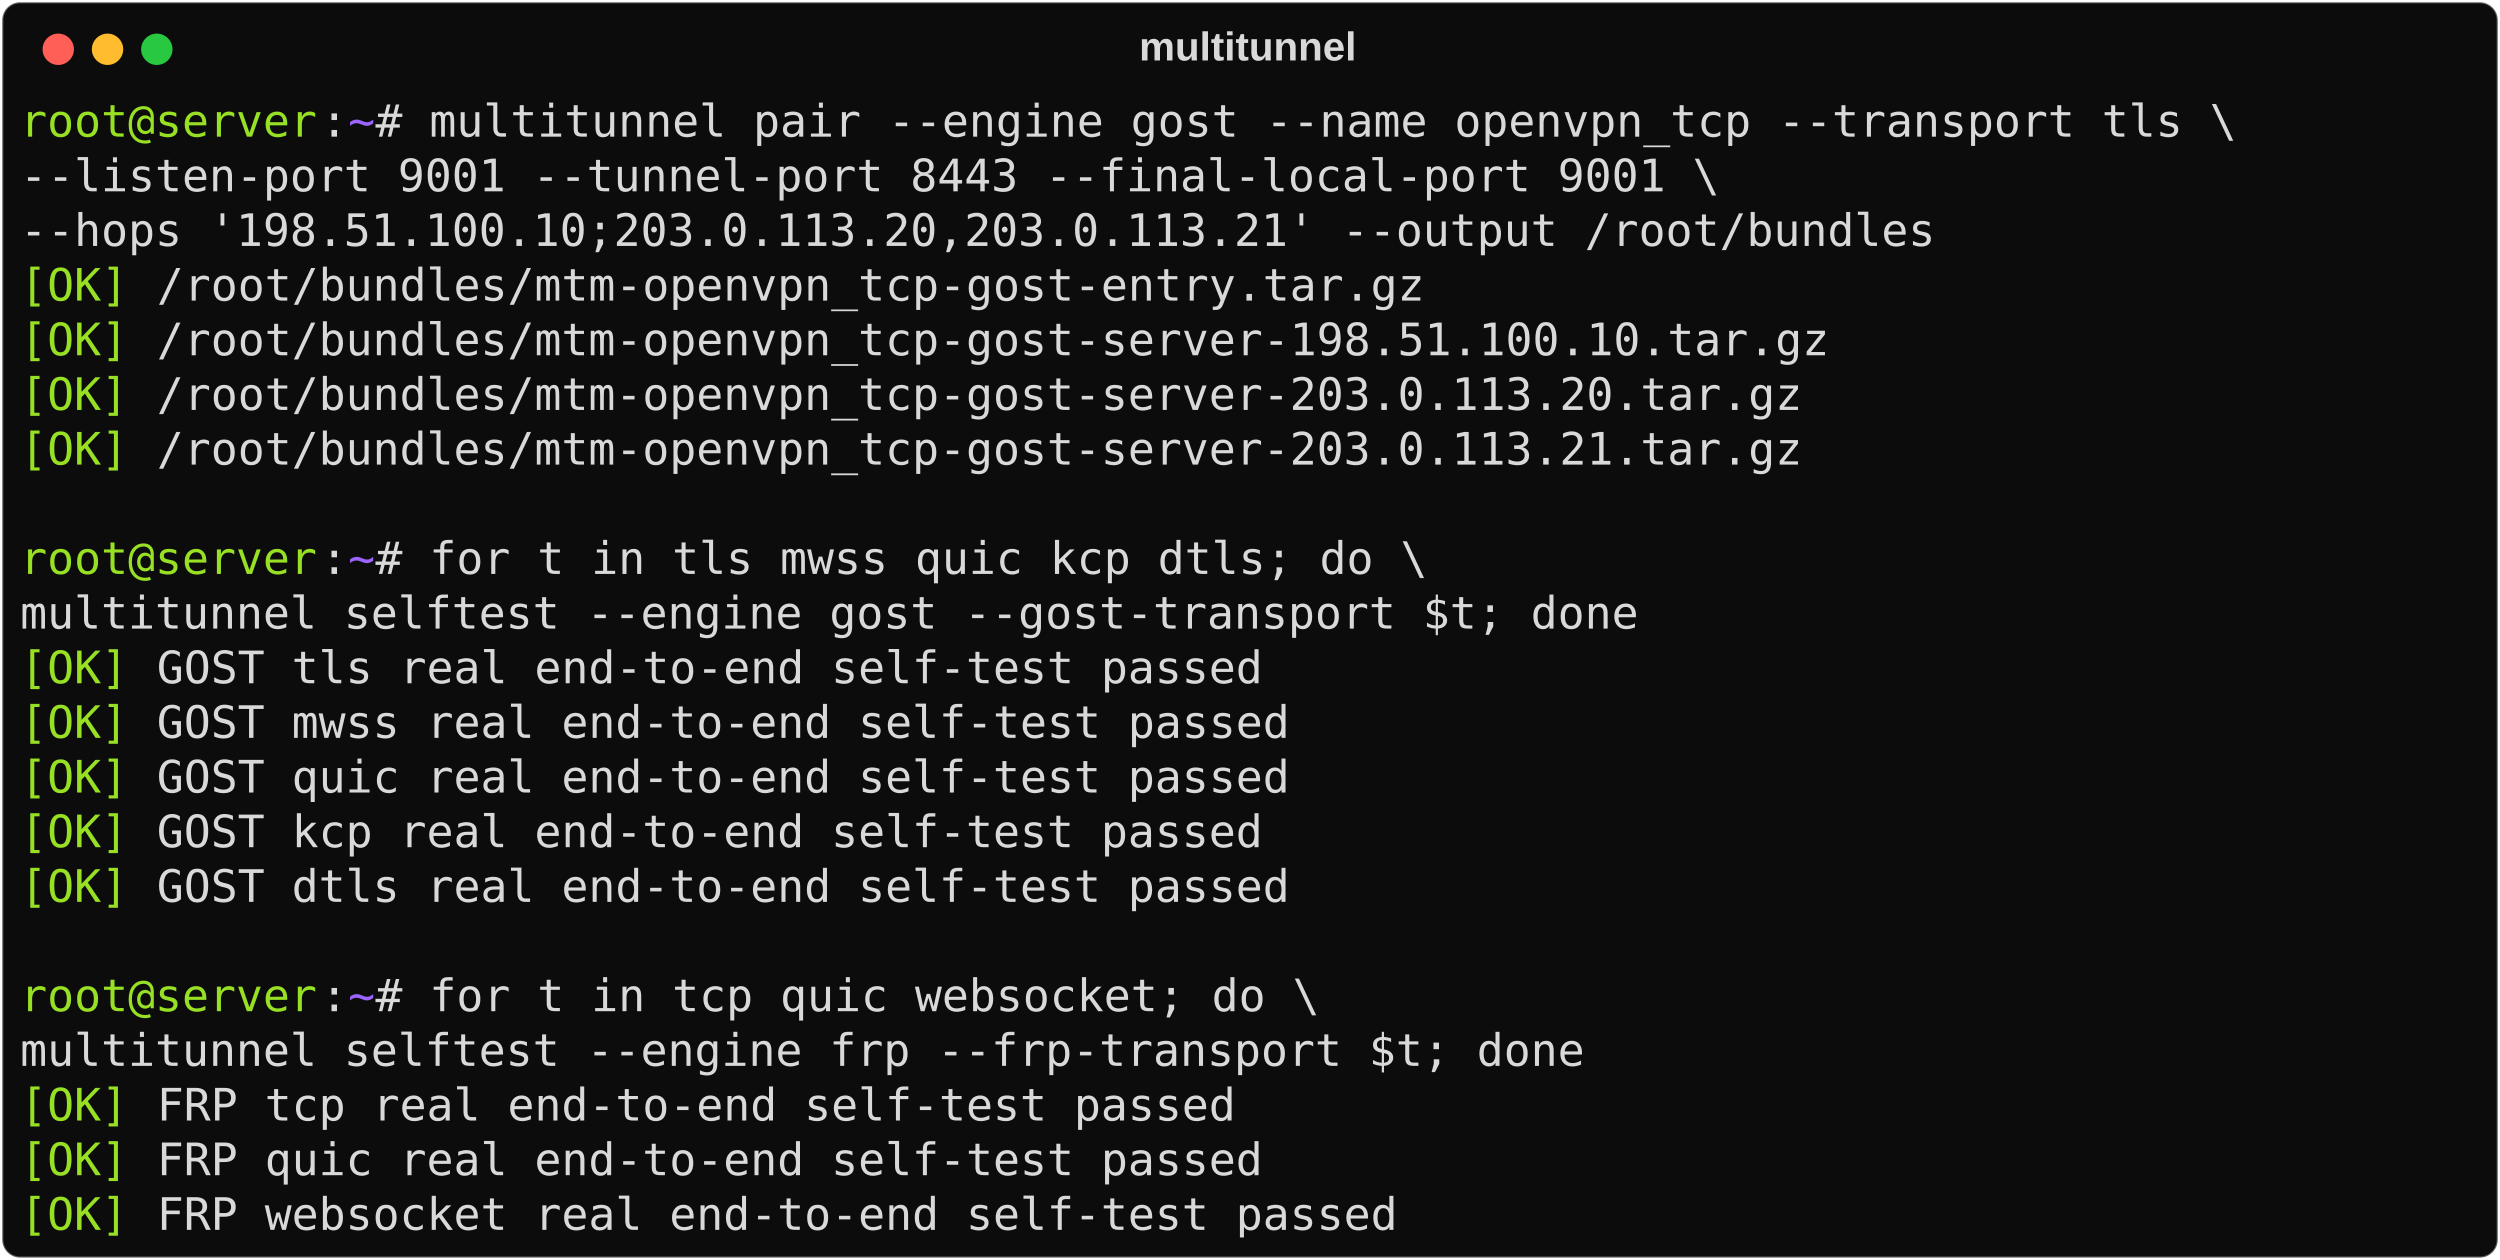
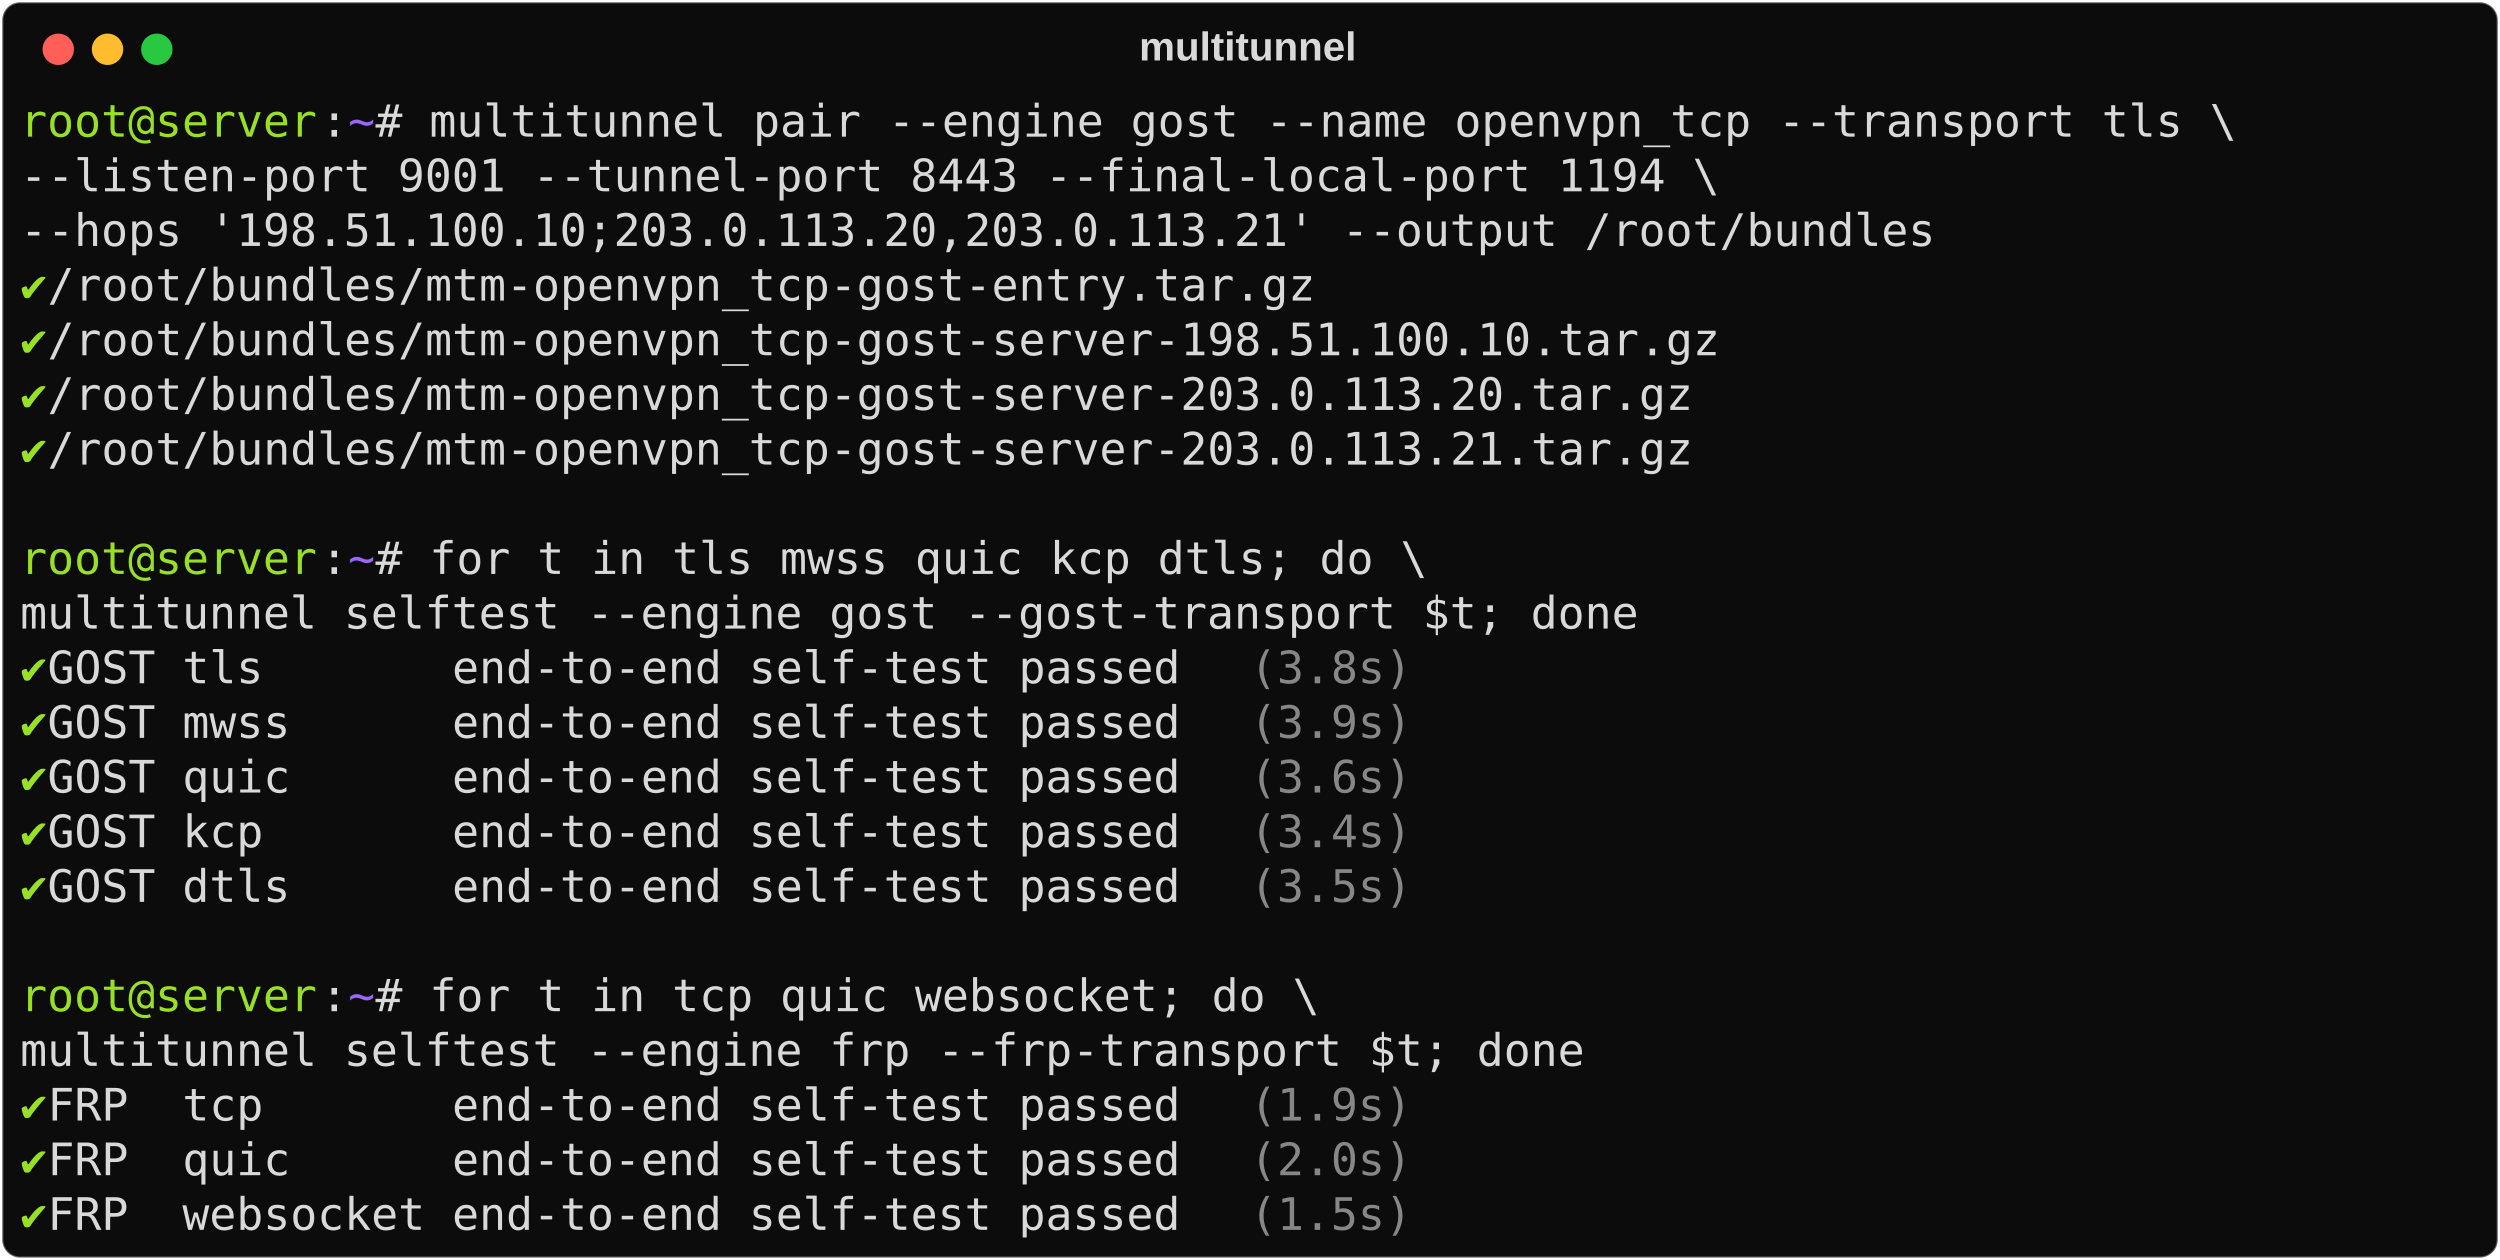
<svg xmlns="http://www.w3.org/2000/svg" class="rich-terminal" viewBox="0 0 1116 562.4">
  <style>

    @font-face {
        font-family: "Fira Code";
        src: local("FiraCode-Regular"),
                url("https://cdnjs.cloudflare.com/ajax/libs/firacode/6.2.0/woff2/FiraCode-Regular.woff2") format("woff2"),
                url("https://cdnjs.cloudflare.com/ajax/libs/firacode/6.2.0/woff/FiraCode-Regular.woff") format("woff");
        font-style: normal;
        font-weight: 400;
    }
    @font-face {
        font-family: "Fira Code";
        src: local("FiraCode-Bold"),
                url("https://cdnjs.cloudflare.com/ajax/libs/firacode/6.2.0/woff2/FiraCode-Bold.woff2") format("woff2"),
                url("https://cdnjs.cloudflare.com/ajax/libs/firacode/6.2.0/woff/FiraCode-Bold.woff") format("woff");
        font-style: bold;
        font-weight: 700;
    }

-     .terminal-3546020730-matrix {
+     .terminal-2195816079-matrix {
        font-family: Fira Code, monospace;
        font-size: 20px;
        line-height: 24.4px;
        font-variant-east-asian: full-width;
    }

-     .terminal-3546020730-title {
+     .terminal-2195816079-title {
        font-size: 18px;
        font-weight: bold;
        font-family: arial;
    }

-     .terminal-3546020730-r1 { fill: #98e024 }
- .terminal-3546020730-r2 { fill: #d9d9d9 }
- .terminal-3546020730-r3 { fill: #9d65ff }
+     .terminal-2195816079-r1 { fill: #98e024 }
+ .terminal-2195816079-r2 { fill: #d9d9d9 }
+ .terminal-2195816079-r3 { fill: #9d65ff }
+ .terminal-2195816079-r4 { fill: #98e024;font-weight: bold }
+ .terminal-2195816079-r5 { fill: #878787 }
    </style>
  <defs>
-     <clipPath id="terminal-3546020730-clip-terminal">
+     <clipPath id="terminal-2195816079-clip-terminal">
      <rect x="0" y="0" width="1097.0" height="511.4" />
    </clipPath>
-     <clipPath id="terminal-3546020730-line-0">
+     <clipPath id="terminal-2195816079-line-0">
      <rect x="0" y="1.5" width="1098" height="24.65" />
    </clipPath>
-     <clipPath id="terminal-3546020730-line-1">
+     <clipPath id="terminal-2195816079-line-1">
      <rect x="0" y="25.9" width="1098" height="24.65" />
    </clipPath>
-     <clipPath id="terminal-3546020730-line-2">
+     <clipPath id="terminal-2195816079-line-2">
      <rect x="0" y="50.3" width="1098" height="24.65" />
    </clipPath>
-     <clipPath id="terminal-3546020730-line-3">
+     <clipPath id="terminal-2195816079-line-3">
      <rect x="0" y="74.7" width="1098" height="24.65" />
    </clipPath>
-     <clipPath id="terminal-3546020730-line-4">
+     <clipPath id="terminal-2195816079-line-4">
      <rect x="0" y="99.1" width="1098" height="24.65" />
    </clipPath>
-     <clipPath id="terminal-3546020730-line-5">
+     <clipPath id="terminal-2195816079-line-5">
      <rect x="0" y="123.5" width="1098" height="24.65" />
    </clipPath>
-     <clipPath id="terminal-3546020730-line-6">
+     <clipPath id="terminal-2195816079-line-6">
      <rect x="0" y="147.9" width="1098" height="24.65" />
    </clipPath>
-     <clipPath id="terminal-3546020730-line-7">
+     <clipPath id="terminal-2195816079-line-7">
      <rect x="0" y="172.3" width="1098" height="24.65" />
    </clipPath>
-     <clipPath id="terminal-3546020730-line-8">
+     <clipPath id="terminal-2195816079-line-8">
      <rect x="0" y="196.7" width="1098" height="24.65" />
    </clipPath>
-     <clipPath id="terminal-3546020730-line-9">
+     <clipPath id="terminal-2195816079-line-9">
      <rect x="0" y="221.1" width="1098" height="24.65" />
    </clipPath>
-     <clipPath id="terminal-3546020730-line-10">
+     <clipPath id="terminal-2195816079-line-10">
      <rect x="0" y="245.5" width="1098" height="24.65" />
    </clipPath>
-     <clipPath id="terminal-3546020730-line-11">
+     <clipPath id="terminal-2195816079-line-11">
      <rect x="0" y="269.9" width="1098" height="24.65" />
    </clipPath>
-     <clipPath id="terminal-3546020730-line-12">
+     <clipPath id="terminal-2195816079-line-12">
      <rect x="0" y="294.3" width="1098" height="24.65" />
    </clipPath>
-     <clipPath id="terminal-3546020730-line-13">
+     <clipPath id="terminal-2195816079-line-13">
      <rect x="0" y="318.7" width="1098" height="24.65" />
    </clipPath>
-     <clipPath id="terminal-3546020730-line-14">
+     <clipPath id="terminal-2195816079-line-14">
      <rect x="0" y="343.1" width="1098" height="24.65" />
    </clipPath>
-     <clipPath id="terminal-3546020730-line-15">
+     <clipPath id="terminal-2195816079-line-15">
      <rect x="0" y="367.5" width="1098" height="24.65" />
    </clipPath>
-     <clipPath id="terminal-3546020730-line-16">
+     <clipPath id="terminal-2195816079-line-16">
      <rect x="0" y="391.9" width="1098" height="24.65" />
    </clipPath>
-     <clipPath id="terminal-3546020730-line-17">
+     <clipPath id="terminal-2195816079-line-17">
      <rect x="0" y="416.3" width="1098" height="24.65" />
    </clipPath>
-     <clipPath id="terminal-3546020730-line-18">
+     <clipPath id="terminal-2195816079-line-18">
      <rect x="0" y="440.7" width="1098" height="24.65" />
    </clipPath>
-     <clipPath id="terminal-3546020730-line-19">
+     <clipPath id="terminal-2195816079-line-19">
      <rect x="0" y="465.1" width="1098" height="24.65" />
    </clipPath>
  </defs>
  <rect fill="#0c0c0c" stroke="rgba(255,255,255,0.35)" stroke-width="1" x="1" y="1" width="1114" height="560.4" rx="8" />
-   <text class="terminal-3546020730-title" fill="#d9d9d9" text-anchor="middle" x="557" y="27">multitunnel</text>
+   <text class="terminal-2195816079-title" fill="#d9d9d9" text-anchor="middle" x="557" y="27">multitunnel</text>
  <g transform="translate(26,22)">
    <circle cx="0" cy="0" r="7" fill="#ff5f57" />
    <circle cx="22" cy="0" r="7" fill="#febc2e" />
    <circle cx="44" cy="0" r="7" fill="#28c840" />
  </g>
-   <g transform="translate(9, 41)" clip-path="url(#terminal-3546020730-clip-terminal)">
-     <g class="terminal-3546020730-matrix">
-       <text class="terminal-3546020730-r1" x="0" y="20" textLength="134.2" clip-path="url(#terminal-3546020730-line-0)">root@server</text>
-       <text class="terminal-3546020730-r2" x="134.2" y="20" textLength="12.2" clip-path="url(#terminal-3546020730-line-0)">:</text>
-       <text class="terminal-3546020730-r3" x="146.4" y="20" textLength="12.2" clip-path="url(#terminal-3546020730-line-0)">~</text>
-       <text class="terminal-3546020730-r2" x="158.6" y="20" textLength="841.8" clip-path="url(#terminal-3546020730-line-0)"># multitunnel pair --engine gost --name openvpn_tcp --transport tls \</text>
-       <text class="terminal-3546020730-r2" x="1098" y="20" textLength="12.2" clip-path="url(#terminal-3546020730-line-0)">
- </text>
-       <text class="terminal-3546020730-r2" x="0" y="44.4" textLength="817.4" clip-path="url(#terminal-3546020730-line-1)">    --listen-port 9001 --tunnel-port 8443 --final-local-port 9001 \</text>
-       <text class="terminal-3546020730-r2" x="1098" y="44.4" textLength="12.2" clip-path="url(#terminal-3546020730-line-1)">
- </text>
-       <text class="terminal-3546020730-r2" x="0" y="68.8" textLength="915" clip-path="url(#terminal-3546020730-line-2)">    --hops '198.51.100.10;203.0.113.20,203.0.113.21' --output /root/bundles</text>
-       <text class="terminal-3546020730-r2" x="1098" y="68.8" textLength="12.2" clip-path="url(#terminal-3546020730-line-2)">
- </text>
-       <text class="terminal-3546020730-r1" x="0" y="93.2" textLength="61" clip-path="url(#terminal-3546020730-line-3)">[OK] </text>
-       <text class="terminal-3546020730-r2" x="61" y="93.2" textLength="573.4" clip-path="url(#terminal-3546020730-line-3)">/root/bundles/mtm-openvpn_tcp-gost-entry.tar.gz</text>
-       <text class="terminal-3546020730-r2" x="1098" y="93.2" textLength="12.2" clip-path="url(#terminal-3546020730-line-3)">
- </text>
-       <text class="terminal-3546020730-r1" x="0" y="117.6" textLength="61" clip-path="url(#terminal-3546020730-line-4)">[OK] </text>
-       <text class="terminal-3546020730-r2" x="61" y="117.6" textLength="756.4" clip-path="url(#terminal-3546020730-line-4)">/root/bundles/mtm-openvpn_tcp-gost-server-198.51.100.10.tar.gz</text>
-       <text class="terminal-3546020730-r2" x="1098" y="117.6" textLength="12.2" clip-path="url(#terminal-3546020730-line-4)">
- </text>
-       <text class="terminal-3546020730-r1" x="0" y="142" textLength="61" clip-path="url(#terminal-3546020730-line-5)">[OK] </text>
-       <text class="terminal-3546020730-r2" x="61" y="142" textLength="744.2" clip-path="url(#terminal-3546020730-line-5)">/root/bundles/mtm-openvpn_tcp-gost-server-203.0.113.20.tar.gz</text>
-       <text class="terminal-3546020730-r2" x="1098" y="142" textLength="12.2" clip-path="url(#terminal-3546020730-line-5)">
- </text>
-       <text class="terminal-3546020730-r1" x="0" y="166.4" textLength="61" clip-path="url(#terminal-3546020730-line-6)">[OK] </text>
-       <text class="terminal-3546020730-r2" x="61" y="166.4" textLength="744.2" clip-path="url(#terminal-3546020730-line-6)">/root/bundles/mtm-openvpn_tcp-gost-server-203.0.113.21.tar.gz</text>
-       <text class="terminal-3546020730-r2" x="1098" y="166.4" textLength="12.2" clip-path="url(#terminal-3546020730-line-6)">
- </text>
-       <text class="terminal-3546020730-r2" x="1098" y="190.8" textLength="12.2" clip-path="url(#terminal-3546020730-line-7)">
- </text>
-       <text class="terminal-3546020730-r1" x="0" y="215.2" textLength="134.2" clip-path="url(#terminal-3546020730-line-8)">root@server</text>
-       <text class="terminal-3546020730-r2" x="134.2" y="215.2" textLength="12.2" clip-path="url(#terminal-3546020730-line-8)">:</text>
-       <text class="terminal-3546020730-r3" x="146.4" y="215.2" textLength="12.2" clip-path="url(#terminal-3546020730-line-8)">~</text>
-       <text class="terminal-3546020730-r2" x="158.6" y="215.2" textLength="475.8" clip-path="url(#terminal-3546020730-line-8)"># for t in tls mwss quic kcp dtls; do \</text>
-       <text class="terminal-3546020730-r2" x="1098" y="215.2" textLength="12.2" clip-path="url(#terminal-3546020730-line-8)">
- </text>
-       <text class="terminal-3546020730-r2" x="0" y="239.6" textLength="780.8" clip-path="url(#terminal-3546020730-line-9)">    multitunnel selftest --engine gost --gost-transport $t; done</text>
-       <text class="terminal-3546020730-r2" x="1098" y="239.6" textLength="12.2" clip-path="url(#terminal-3546020730-line-9)">
- </text>
-       <text class="terminal-3546020730-r1" x="0" y="264" textLength="61" clip-path="url(#terminal-3546020730-line-10)">[OK] </text>
-       <text class="terminal-3546020730-r2" x="61" y="264" textLength="500.2" clip-path="url(#terminal-3546020730-line-10)">GOST tls real end-to-end self-test passed</text>
-       <text class="terminal-3546020730-r2" x="1098" y="264" textLength="12.2" clip-path="url(#terminal-3546020730-line-10)">
- </text>
-       <text class="terminal-3546020730-r1" x="0" y="288.4" textLength="61" clip-path="url(#terminal-3546020730-line-11)">[OK] </text>
-       <text class="terminal-3546020730-r2" x="61" y="288.4" textLength="512.4" clip-path="url(#terminal-3546020730-line-11)">GOST mwss real end-to-end self-test passed</text>
-       <text class="terminal-3546020730-r2" x="1098" y="288.4" textLength="12.2" clip-path="url(#terminal-3546020730-line-11)">
- </text>
-       <text class="terminal-3546020730-r1" x="0" y="312.8" textLength="61" clip-path="url(#terminal-3546020730-line-12)">[OK] </text>
-       <text class="terminal-3546020730-r2" x="61" y="312.8" textLength="512.4" clip-path="url(#terminal-3546020730-line-12)">GOST quic real end-to-end self-test passed</text>
-       <text class="terminal-3546020730-r2" x="1098" y="312.8" textLength="12.2" clip-path="url(#terminal-3546020730-line-12)">
- </text>
-       <text class="terminal-3546020730-r1" x="0" y="337.2" textLength="61" clip-path="url(#terminal-3546020730-line-13)">[OK] </text>
-       <text class="terminal-3546020730-r2" x="61" y="337.2" textLength="500.2" clip-path="url(#terminal-3546020730-line-13)">GOST kcp real end-to-end self-test passed</text>
-       <text class="terminal-3546020730-r2" x="1098" y="337.2" textLength="12.2" clip-path="url(#terminal-3546020730-line-13)">
- </text>
-       <text class="terminal-3546020730-r1" x="0" y="361.6" textLength="61" clip-path="url(#terminal-3546020730-line-14)">[OK] </text>
-       <text class="terminal-3546020730-r2" x="61" y="361.6" textLength="512.4" clip-path="url(#terminal-3546020730-line-14)">GOST dtls real end-to-end self-test passed</text>
-       <text class="terminal-3546020730-r2" x="1098" y="361.6" textLength="12.2" clip-path="url(#terminal-3546020730-line-14)">
- </text>
-       <text class="terminal-3546020730-r2" x="1098" y="386" textLength="12.2" clip-path="url(#terminal-3546020730-line-15)">
- </text>
-       <text class="terminal-3546020730-r1" x="0" y="410.4" textLength="134.2" clip-path="url(#terminal-3546020730-line-16)">root@server</text>
-       <text class="terminal-3546020730-r2" x="134.2" y="410.4" textLength="12.2" clip-path="url(#terminal-3546020730-line-16)">:</text>
-       <text class="terminal-3546020730-r3" x="146.4" y="410.4" textLength="12.2" clip-path="url(#terminal-3546020730-line-16)">~</text>
-       <text class="terminal-3546020730-r2" x="158.6" y="410.4" textLength="427" clip-path="url(#terminal-3546020730-line-16)"># for t in tcp quic websocket; do \</text>
-       <text class="terminal-3546020730-r2" x="1098" y="410.4" textLength="12.2" clip-path="url(#terminal-3546020730-line-16)">
- </text>
-       <text class="terminal-3546020730-r2" x="0" y="434.8" textLength="756.4" clip-path="url(#terminal-3546020730-line-17)">    multitunnel selftest --engine frp --frp-transport $t; done</text>
-       <text class="terminal-3546020730-r2" x="1098" y="434.8" textLength="12.2" clip-path="url(#terminal-3546020730-line-17)">
- </text>
-       <text class="terminal-3546020730-r1" x="0" y="459.2" textLength="61" clip-path="url(#terminal-3546020730-line-18)">[OK] </text>
-       <text class="terminal-3546020730-r2" x="61" y="459.2" textLength="488" clip-path="url(#terminal-3546020730-line-18)">FRP tcp real end-to-end self-test passed</text>
-       <text class="terminal-3546020730-r2" x="1098" y="459.2" textLength="12.2" clip-path="url(#terminal-3546020730-line-18)">
- </text>
-       <text class="terminal-3546020730-r1" x="0" y="483.6" textLength="61" clip-path="url(#terminal-3546020730-line-19)">[OK] </text>
-       <text class="terminal-3546020730-r2" x="61" y="483.6" textLength="500.2" clip-path="url(#terminal-3546020730-line-19)">FRP quic real end-to-end self-test passed</text>
-       <text class="terminal-3546020730-r2" x="1098" y="483.6" textLength="12.2" clip-path="url(#terminal-3546020730-line-19)">
- </text>
-       <text class="terminal-3546020730-r1" x="0" y="508" textLength="61" clip-path="url(#terminal-3546020730-line-20)">[OK] </text>
-       <text class="terminal-3546020730-r2" x="61" y="508" textLength="561.2" clip-path="url(#terminal-3546020730-line-20)">FRP websocket real end-to-end self-test passed</text>
-       <text class="terminal-3546020730-r2" x="1098" y="508" textLength="12.2" clip-path="url(#terminal-3546020730-line-20)">
+   <g transform="translate(9, 41)" clip-path="url(#terminal-2195816079-clip-terminal)">
+     <g class="terminal-2195816079-matrix">
+       <text class="terminal-2195816079-r1" x="0" y="20" textLength="134.2" clip-path="url(#terminal-2195816079-line-0)">root@server</text>
+       <text class="terminal-2195816079-r2" x="134.2" y="20" textLength="12.2" clip-path="url(#terminal-2195816079-line-0)">:</text>
+       <text class="terminal-2195816079-r3" x="146.4" y="20" textLength="12.2" clip-path="url(#terminal-2195816079-line-0)">~</text>
+       <text class="terminal-2195816079-r2" x="158.6" y="20" textLength="841.8" clip-path="url(#terminal-2195816079-line-0)"># multitunnel pair --engine gost --name openvpn_tcp --transport tls \</text>
+       <text class="terminal-2195816079-r2" x="1098" y="20" textLength="12.2" clip-path="url(#terminal-2195816079-line-0)">
+ </text>
+       <text class="terminal-2195816079-r2" x="0" y="44.4" textLength="817.4" clip-path="url(#terminal-2195816079-line-1)">    --listen-port 9001 --tunnel-port 8443 --final-local-port 1194 \</text>
+       <text class="terminal-2195816079-r2" x="1098" y="44.4" textLength="12.2" clip-path="url(#terminal-2195816079-line-1)">
+ </text>
+       <text class="terminal-2195816079-r2" x="0" y="68.8" textLength="915" clip-path="url(#terminal-2195816079-line-2)">    --hops '198.51.100.10;203.0.113.20,203.0.113.21' --output /root/bundles</text>
+       <text class="terminal-2195816079-r2" x="1098" y="68.8" textLength="12.2" clip-path="url(#terminal-2195816079-line-2)">
+ </text>
+       <text class="terminal-2195816079-r4" x="0" y="93.2" textLength="12.2" clip-path="url(#terminal-2195816079-line-3)">✔</text>
+       <text class="terminal-2195816079-r2" x="12.2" y="93.2" textLength="585.6" clip-path="url(#terminal-2195816079-line-3)"> /root/bundles/mtm-openvpn_tcp-gost-entry.tar.gz</text>
+       <text class="terminal-2195816079-r2" x="1098" y="93.2" textLength="12.2" clip-path="url(#terminal-2195816079-line-3)">
+ </text>
+       <text class="terminal-2195816079-r4" x="0" y="117.6" textLength="12.2" clip-path="url(#terminal-2195816079-line-4)">✔</text>
+       <text class="terminal-2195816079-r2" x="12.2" y="117.6" textLength="768.6" clip-path="url(#terminal-2195816079-line-4)"> /root/bundles/mtm-openvpn_tcp-gost-server-198.51.100.10.tar.gz</text>
+       <text class="terminal-2195816079-r2" x="1098" y="117.6" textLength="12.2" clip-path="url(#terminal-2195816079-line-4)">
+ </text>
+       <text class="terminal-2195816079-r4" x="0" y="142" textLength="12.2" clip-path="url(#terminal-2195816079-line-5)">✔</text>
+       <text class="terminal-2195816079-r2" x="12.2" y="142" textLength="756.4" clip-path="url(#terminal-2195816079-line-5)"> /root/bundles/mtm-openvpn_tcp-gost-server-203.0.113.20.tar.gz</text>
+       <text class="terminal-2195816079-r2" x="1098" y="142" textLength="12.2" clip-path="url(#terminal-2195816079-line-5)">
+ </text>
+       <text class="terminal-2195816079-r4" x="0" y="166.4" textLength="12.2" clip-path="url(#terminal-2195816079-line-6)">✔</text>
+       <text class="terminal-2195816079-r2" x="12.2" y="166.4" textLength="756.4" clip-path="url(#terminal-2195816079-line-6)"> /root/bundles/mtm-openvpn_tcp-gost-server-203.0.113.21.tar.gz</text>
+       <text class="terminal-2195816079-r2" x="1098" y="166.4" textLength="12.2" clip-path="url(#terminal-2195816079-line-6)">
+ </text>
+       <text class="terminal-2195816079-r2" x="1098" y="190.8" textLength="12.2" clip-path="url(#terminal-2195816079-line-7)">
+ </text>
+       <text class="terminal-2195816079-r1" x="0" y="215.2" textLength="134.2" clip-path="url(#terminal-2195816079-line-8)">root@server</text>
+       <text class="terminal-2195816079-r2" x="134.2" y="215.2" textLength="12.2" clip-path="url(#terminal-2195816079-line-8)">:</text>
+       <text class="terminal-2195816079-r3" x="146.4" y="215.2" textLength="12.2" clip-path="url(#terminal-2195816079-line-8)">~</text>
+       <text class="terminal-2195816079-r2" x="158.6" y="215.2" textLength="475.8" clip-path="url(#terminal-2195816079-line-8)"># for t in tls mwss quic kcp dtls; do \</text>
+       <text class="terminal-2195816079-r2" x="1098" y="215.2" textLength="12.2" clip-path="url(#terminal-2195816079-line-8)">
+ </text>
+       <text class="terminal-2195816079-r2" x="0" y="239.6" textLength="780.8" clip-path="url(#terminal-2195816079-line-9)">    multitunnel selftest --engine gost --gost-transport $t; done</text>
+       <text class="terminal-2195816079-r2" x="1098" y="239.6" textLength="12.2" clip-path="url(#terminal-2195816079-line-9)">
+ </text>
+       <text class="terminal-2195816079-r4" x="0" y="264" textLength="12.2" clip-path="url(#terminal-2195816079-line-10)">✔</text>
+       <text class="terminal-2195816079-r2" x="12.2" y="264" textLength="536.8" clip-path="url(#terminal-2195816079-line-10)"> GOST tls       end-to-end self-test passed </text>
+       <text class="terminal-2195816079-r5" x="549" y="264" textLength="73.2" clip-path="url(#terminal-2195816079-line-10)">(3.8s)</text>
+       <text class="terminal-2195816079-r2" x="1098" y="264" textLength="12.2" clip-path="url(#terminal-2195816079-line-10)">
+ </text>
+       <text class="terminal-2195816079-r4" x="0" y="288.4" textLength="12.2" clip-path="url(#terminal-2195816079-line-11)">✔</text>
+       <text class="terminal-2195816079-r2" x="12.2" y="288.4" textLength="536.8" clip-path="url(#terminal-2195816079-line-11)"> GOST mwss      end-to-end self-test passed </text>
+       <text class="terminal-2195816079-r5" x="549" y="288.4" textLength="73.2" clip-path="url(#terminal-2195816079-line-11)">(3.9s)</text>
+       <text class="terminal-2195816079-r2" x="1098" y="288.4" textLength="12.2" clip-path="url(#terminal-2195816079-line-11)">
+ </text>
+       <text class="terminal-2195816079-r4" x="0" y="312.8" textLength="12.2" clip-path="url(#terminal-2195816079-line-12)">✔</text>
+       <text class="terminal-2195816079-r2" x="12.2" y="312.8" textLength="536.8" clip-path="url(#terminal-2195816079-line-12)"> GOST quic      end-to-end self-test passed </text>
+       <text class="terminal-2195816079-r5" x="549" y="312.8" textLength="73.2" clip-path="url(#terminal-2195816079-line-12)">(3.6s)</text>
+       <text class="terminal-2195816079-r2" x="1098" y="312.8" textLength="12.2" clip-path="url(#terminal-2195816079-line-12)">
+ </text>
+       <text class="terminal-2195816079-r4" x="0" y="337.2" textLength="12.2" clip-path="url(#terminal-2195816079-line-13)">✔</text>
+       <text class="terminal-2195816079-r2" x="12.2" y="337.2" textLength="536.8" clip-path="url(#terminal-2195816079-line-13)"> GOST kcp       end-to-end self-test passed </text>
+       <text class="terminal-2195816079-r5" x="549" y="337.2" textLength="73.2" clip-path="url(#terminal-2195816079-line-13)">(3.4s)</text>
+       <text class="terminal-2195816079-r2" x="1098" y="337.2" textLength="12.2" clip-path="url(#terminal-2195816079-line-13)">
+ </text>
+       <text class="terminal-2195816079-r4" x="0" y="361.6" textLength="12.2" clip-path="url(#terminal-2195816079-line-14)">✔</text>
+       <text class="terminal-2195816079-r2" x="12.2" y="361.6" textLength="536.8" clip-path="url(#terminal-2195816079-line-14)"> GOST dtls      end-to-end self-test passed </text>
+       <text class="terminal-2195816079-r5" x="549" y="361.6" textLength="73.2" clip-path="url(#terminal-2195816079-line-14)">(3.5s)</text>
+       <text class="terminal-2195816079-r2" x="1098" y="361.6" textLength="12.2" clip-path="url(#terminal-2195816079-line-14)">
+ </text>
+       <text class="terminal-2195816079-r2" x="1098" y="386" textLength="12.2" clip-path="url(#terminal-2195816079-line-15)">
+ </text>
+       <text class="terminal-2195816079-r1" x="0" y="410.4" textLength="134.2" clip-path="url(#terminal-2195816079-line-16)">root@server</text>
+       <text class="terminal-2195816079-r2" x="134.2" y="410.4" textLength="12.2" clip-path="url(#terminal-2195816079-line-16)">:</text>
+       <text class="terminal-2195816079-r3" x="146.4" y="410.4" textLength="12.2" clip-path="url(#terminal-2195816079-line-16)">~</text>
+       <text class="terminal-2195816079-r2" x="158.6" y="410.4" textLength="427" clip-path="url(#terminal-2195816079-line-16)"># for t in tcp quic websocket; do \</text>
+       <text class="terminal-2195816079-r2" x="1098" y="410.4" textLength="12.2" clip-path="url(#terminal-2195816079-line-16)">
+ </text>
+       <text class="terminal-2195816079-r2" x="0" y="434.8" textLength="756.4" clip-path="url(#terminal-2195816079-line-17)">    multitunnel selftest --engine frp --frp-transport $t; done</text>
+       <text class="terminal-2195816079-r2" x="1098" y="434.8" textLength="12.2" clip-path="url(#terminal-2195816079-line-17)">
+ </text>
+       <text class="terminal-2195816079-r4" x="0" y="459.2" textLength="12.2" clip-path="url(#terminal-2195816079-line-18)">✔</text>
+       <text class="terminal-2195816079-r2" x="12.2" y="459.2" textLength="536.8" clip-path="url(#terminal-2195816079-line-18)"> FRP  tcp       end-to-end self-test passed </text>
+       <text class="terminal-2195816079-r5" x="549" y="459.2" textLength="73.2" clip-path="url(#terminal-2195816079-line-18)">(1.9s)</text>
+       <text class="terminal-2195816079-r2" x="1098" y="459.2" textLength="12.2" clip-path="url(#terminal-2195816079-line-18)">
+ </text>
+       <text class="terminal-2195816079-r4" x="0" y="483.6" textLength="12.2" clip-path="url(#terminal-2195816079-line-19)">✔</text>
+       <text class="terminal-2195816079-r2" x="12.2" y="483.6" textLength="536.8" clip-path="url(#terminal-2195816079-line-19)"> FRP  quic      end-to-end self-test passed </text>
+       <text class="terminal-2195816079-r5" x="549" y="483.6" textLength="73.2" clip-path="url(#terminal-2195816079-line-19)">(2.0s)</text>
+       <text class="terminal-2195816079-r2" x="1098" y="483.6" textLength="12.2" clip-path="url(#terminal-2195816079-line-19)">
+ </text>
+       <text class="terminal-2195816079-r4" x="0" y="508" textLength="12.2" clip-path="url(#terminal-2195816079-line-20)">✔</text>
+       <text class="terminal-2195816079-r2" x="12.2" y="508" textLength="536.8" clip-path="url(#terminal-2195816079-line-20)"> FRP  websocket end-to-end self-test passed </text>
+       <text class="terminal-2195816079-r5" x="549" y="508" textLength="73.2" clip-path="url(#terminal-2195816079-line-20)">(1.5s)</text>
+       <text class="terminal-2195816079-r2" x="1098" y="508" textLength="12.2" clip-path="url(#terminal-2195816079-line-20)">
</text>
    </g>
  </g>
</svg>
